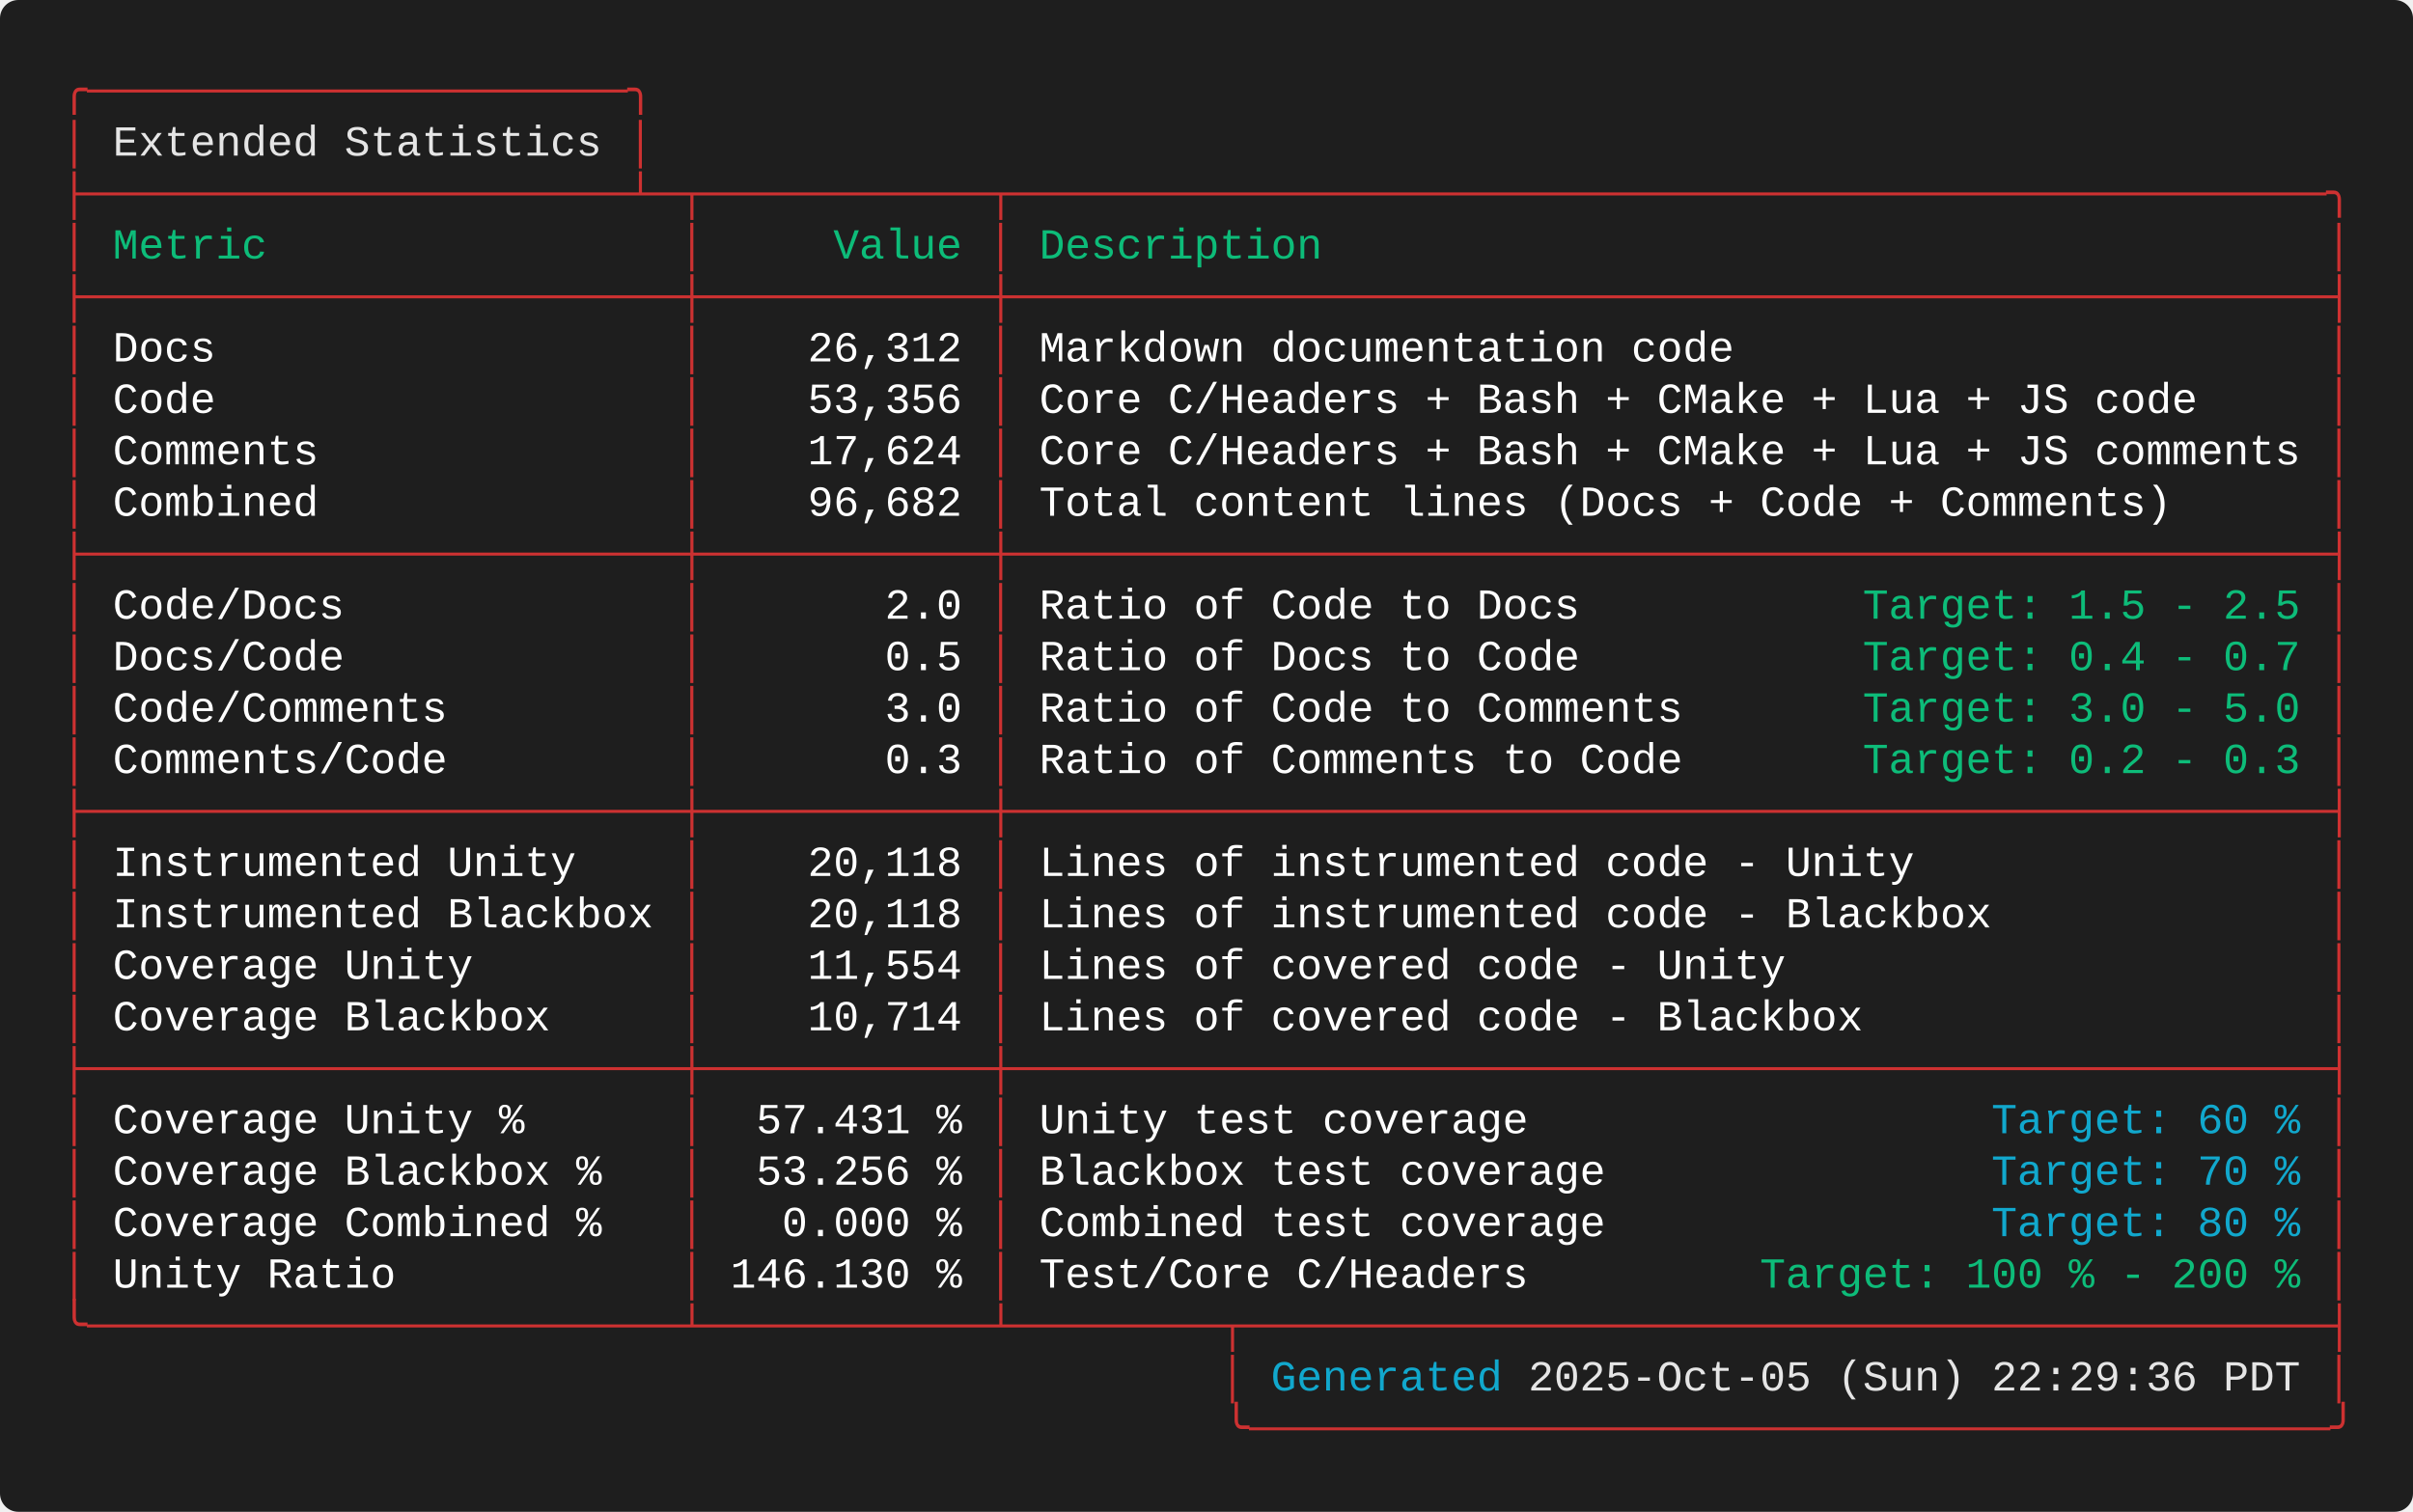
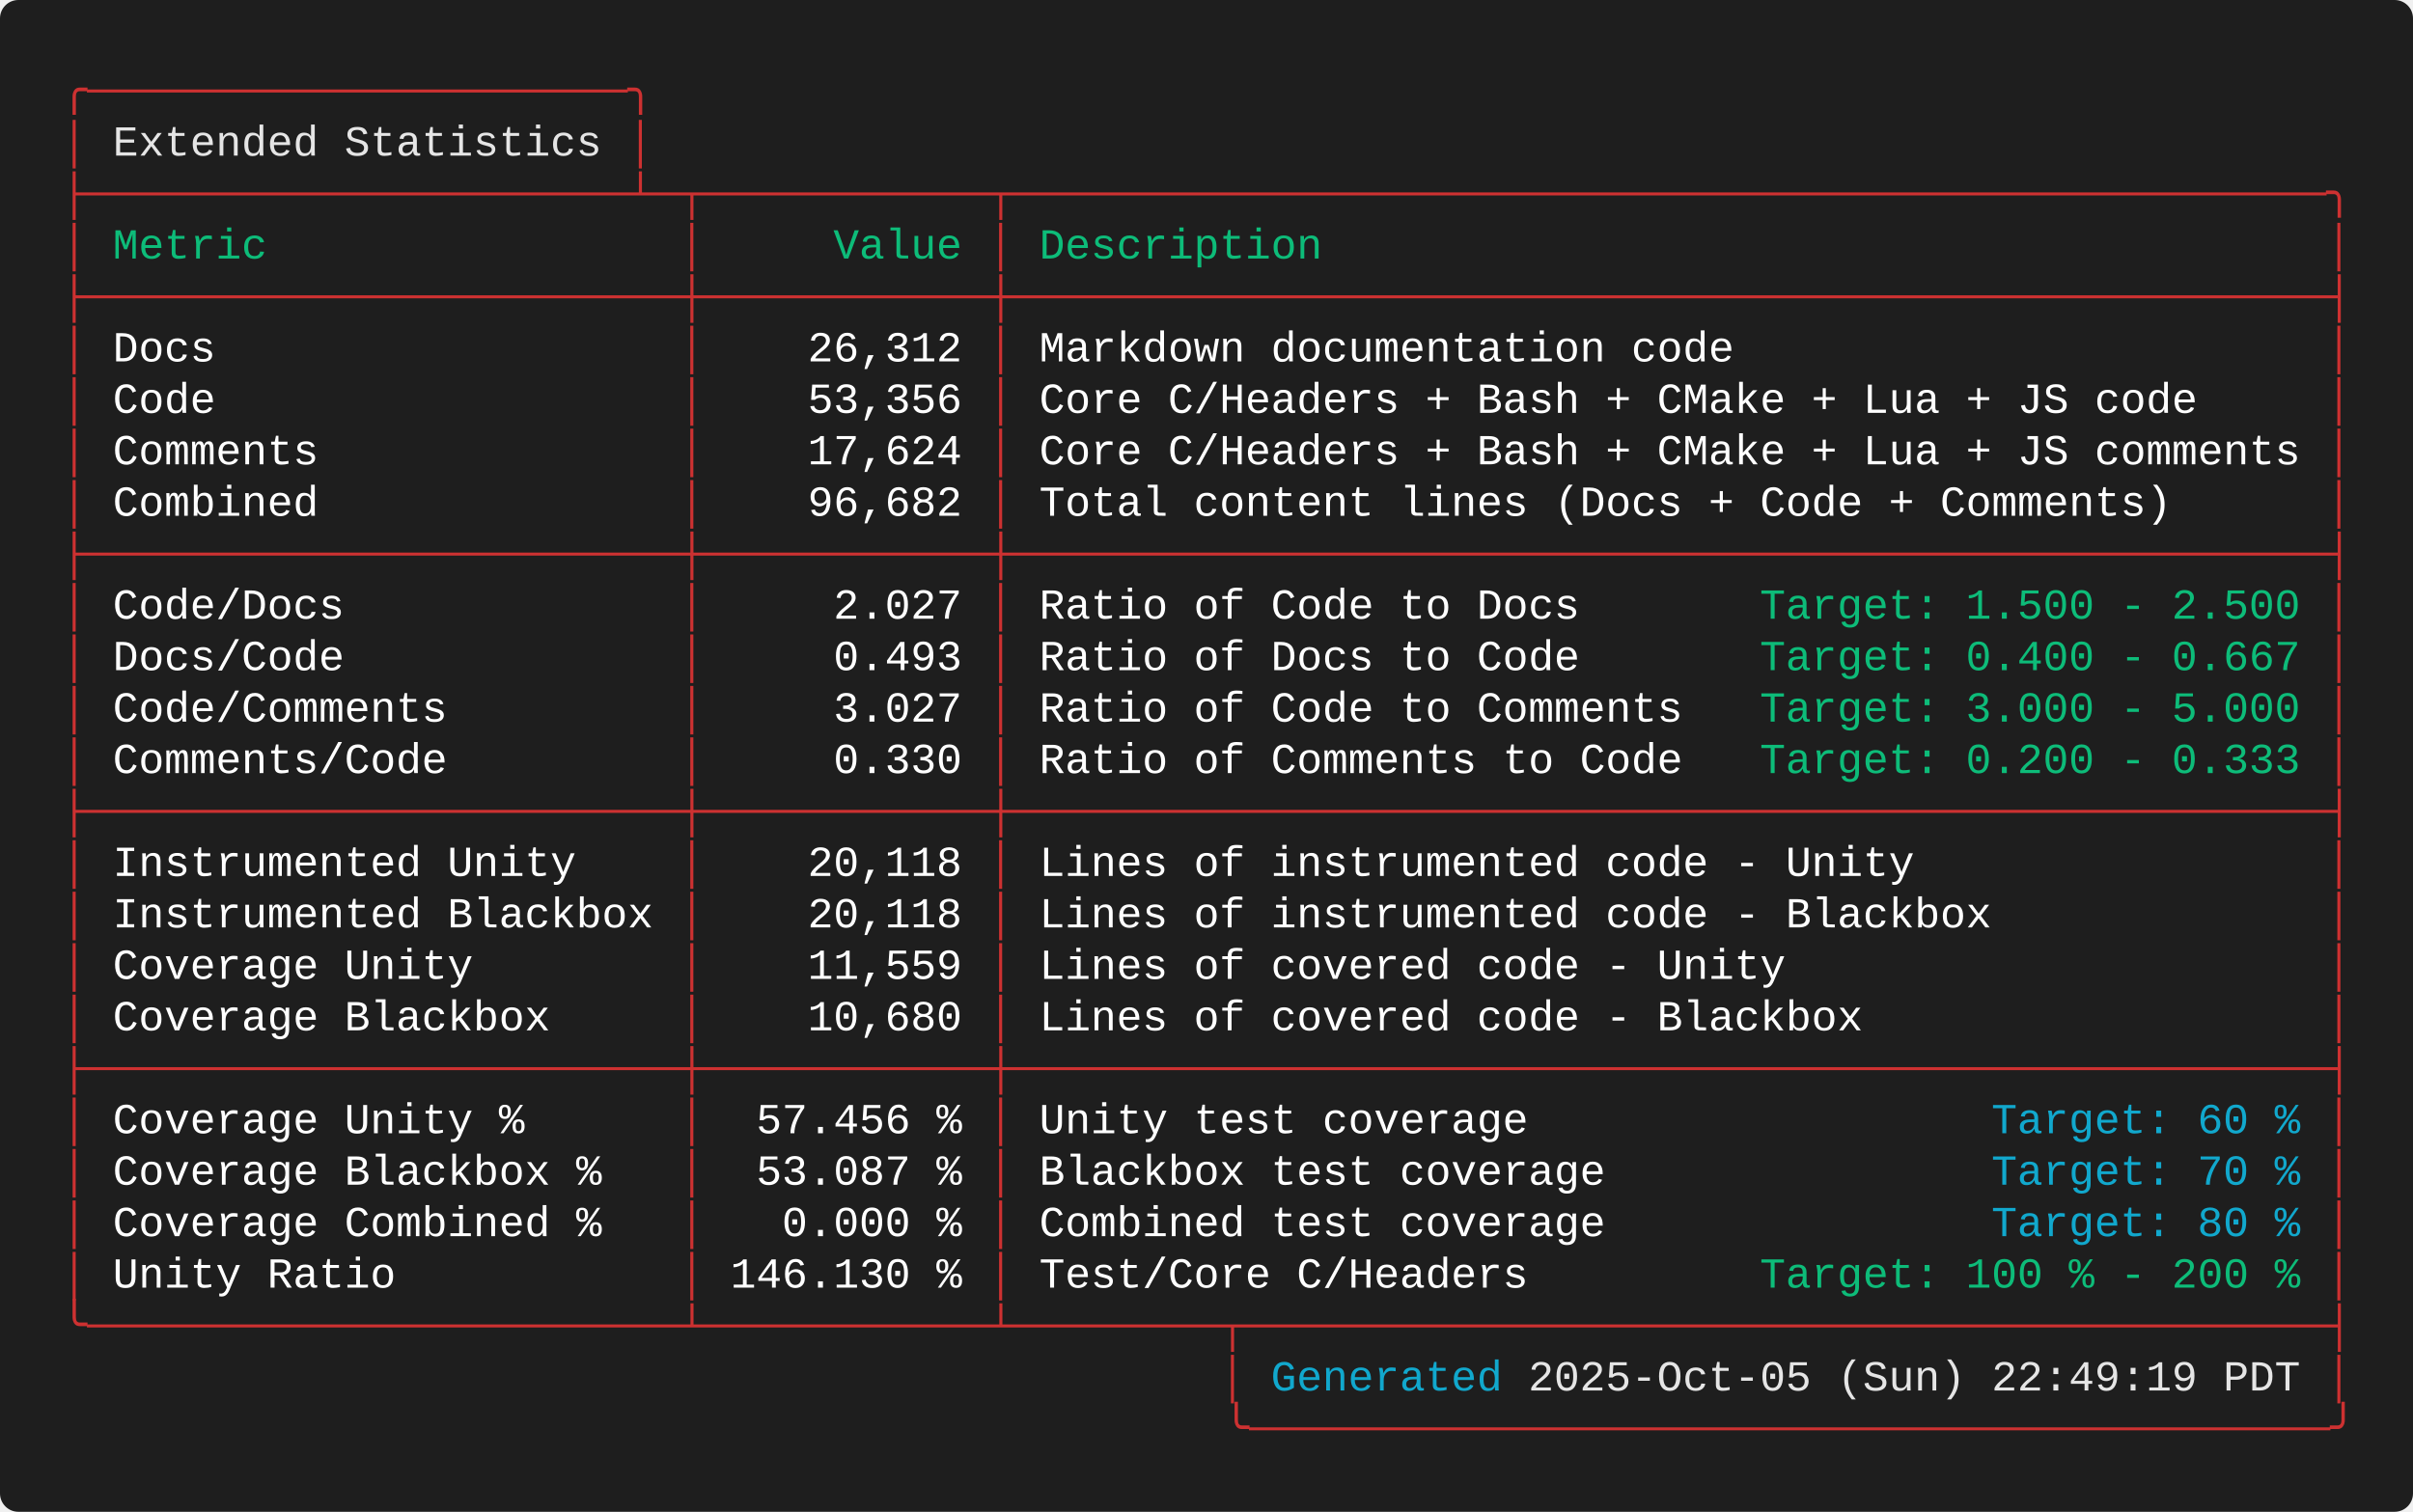
<svg xmlns="http://www.w3.org/2000/svg" width="787.60" height="493.60" viewBox="0 0 787.60 493.60">
  <defs>
    <style type="text/css">.terminal-text { font-family: 'Consolas', 'Consolas', 'Monaco', 'Courier New', monospace; }</style>
  </defs>
  <rect width="100%" height="100%" fill="#1e1e1e" rx="6" />
  <text x="20.00" y="34.00" font-size="14" class="terminal-text" xml:space="preserve" textLength="193.20" lengthAdjust="spacingAndGlyphs" fill="#cd3131">╭─────────────────────╮</text>
  <text x="20.00" y="50.80" font-size="14" class="terminal-text" xml:space="preserve" textLength="16.80" lengthAdjust="spacingAndGlyphs" fill="#cd3131">│ </text>
  <text x="36.80" y="50.80" font-size="14" class="terminal-text" xml:space="preserve" textLength="159.60" lengthAdjust="spacingAndGlyphs" fill="#e5e5e5">Extended Statistics</text>
  <text x="196.40" y="50.80" font-size="14" class="terminal-text" xml:space="preserve" textLength="8.40" lengthAdjust="spacingAndGlyphs" fill="#ffffff"> </text>
  <text x="204.80" y="50.80" font-size="14" class="terminal-text" xml:space="preserve" textLength="8.40" lengthAdjust="spacingAndGlyphs" fill="#cd3131">│</text>
  <text x="20.00" y="67.60" font-size="14" class="terminal-text" xml:space="preserve" textLength="747.60" lengthAdjust="spacingAndGlyphs" fill="#cd3131">├─────────────────────┴─┬───────────┬───────────────────────────────────────────────────╮</text>
  <text x="20.00" y="84.40" font-size="14" class="terminal-text" xml:space="preserve" textLength="8.40" lengthAdjust="spacingAndGlyphs" fill="#cd3131">│</text>
  <text x="28.40" y="84.40" font-size="14" class="terminal-text" xml:space="preserve" textLength="193.20" lengthAdjust="spacingAndGlyphs" fill="#0dbc79"> Metric                </text>
  <text x="221.60" y="84.40" font-size="14" class="terminal-text" xml:space="preserve" textLength="8.40" lengthAdjust="spacingAndGlyphs" fill="#cd3131">│</text>
  <text x="230.00" y="84.40" font-size="14" class="terminal-text" xml:space="preserve" textLength="92.40" lengthAdjust="spacingAndGlyphs" fill="#0dbc79">     Value </text>
  <text x="322.40" y="84.40" font-size="14" class="terminal-text" xml:space="preserve" textLength="8.40" lengthAdjust="spacingAndGlyphs" fill="#cd3131">│</text>
  <text x="330.80" y="84.40" font-size="14" class="terminal-text" xml:space="preserve" textLength="428.40" lengthAdjust="spacingAndGlyphs" fill="#0dbc79"> Description                                       </text>
  <text x="759.20" y="84.40" font-size="14" class="terminal-text" xml:space="preserve" textLength="8.40" lengthAdjust="spacingAndGlyphs" fill="#cd3131">│</text>
  <text x="20.00" y="101.20" font-size="14" class="terminal-text" xml:space="preserve" textLength="747.60" lengthAdjust="spacingAndGlyphs" fill="#cd3131">├───────────────────────┼───────────┼───────────────────────────────────────────────────┤</text>
  <text x="20.00" y="118.00" font-size="14" class="terminal-text" xml:space="preserve" textLength="8.40" lengthAdjust="spacingAndGlyphs" fill="#cd3131">│</text>
  <text x="28.40" y="118.00" font-size="14" class="terminal-text" xml:space="preserve" textLength="193.20" lengthAdjust="spacingAndGlyphs" fill="#ffffff"> Docs                  </text>
  <text x="221.60" y="118.00" font-size="14" class="terminal-text" xml:space="preserve" textLength="8.40" lengthAdjust="spacingAndGlyphs" fill="#cd3131">│</text>
  <text x="230.00" y="118.00" font-size="14" class="terminal-text" xml:space="preserve" textLength="92.40" lengthAdjust="spacingAndGlyphs" fill="#ffffff">    26,312 </text>
  <text x="322.40" y="118.00" font-size="14" class="terminal-text" xml:space="preserve" textLength="8.40" lengthAdjust="spacingAndGlyphs" fill="#cd3131">│</text>
  <text x="330.80" y="118.00" font-size="14" class="terminal-text" xml:space="preserve" textLength="428.40" lengthAdjust="spacingAndGlyphs" fill="#ffffff"> Markdown documentation code                       </text>
  <text x="759.20" y="118.00" font-size="14" class="terminal-text" xml:space="preserve" textLength="8.40" lengthAdjust="spacingAndGlyphs" fill="#cd3131">│</text>
  <text x="20.00" y="134.80" font-size="14" class="terminal-text" xml:space="preserve" textLength="8.40" lengthAdjust="spacingAndGlyphs" fill="#cd3131">│</text>
  <text x="28.40" y="134.80" font-size="14" class="terminal-text" xml:space="preserve" textLength="193.20" lengthAdjust="spacingAndGlyphs" fill="#ffffff"> Code                  </text>
  <text x="221.60" y="134.80" font-size="14" class="terminal-text" xml:space="preserve" textLength="8.40" lengthAdjust="spacingAndGlyphs" fill="#cd3131">│</text>
  <text x="230.00" y="134.80" font-size="14" class="terminal-text" xml:space="preserve" textLength="92.40" lengthAdjust="spacingAndGlyphs" fill="#ffffff">    53,356 </text>
  <text x="322.40" y="134.80" font-size="14" class="terminal-text" xml:space="preserve" textLength="8.40" lengthAdjust="spacingAndGlyphs" fill="#cd3131">│</text>
  <text x="330.80" y="134.80" font-size="14" class="terminal-text" xml:space="preserve" textLength="428.40" lengthAdjust="spacingAndGlyphs" fill="#ffffff"> Core C/Headers + Bash + CMake + Lua + JS code     </text>
  <text x="759.20" y="134.80" font-size="14" class="terminal-text" xml:space="preserve" textLength="8.40" lengthAdjust="spacingAndGlyphs" fill="#cd3131">│</text>
  <text x="20.00" y="151.60" font-size="14" class="terminal-text" xml:space="preserve" textLength="8.40" lengthAdjust="spacingAndGlyphs" fill="#cd3131">│</text>
  <text x="28.40" y="151.60" font-size="14" class="terminal-text" xml:space="preserve" textLength="193.20" lengthAdjust="spacingAndGlyphs" fill="#ffffff"> Comments              </text>
  <text x="221.60" y="151.60" font-size="14" class="terminal-text" xml:space="preserve" textLength="8.40" lengthAdjust="spacingAndGlyphs" fill="#cd3131">│</text>
  <text x="230.00" y="151.60" font-size="14" class="terminal-text" xml:space="preserve" textLength="92.40" lengthAdjust="spacingAndGlyphs" fill="#ffffff">    17,624 </text>
  <text x="322.40" y="151.60" font-size="14" class="terminal-text" xml:space="preserve" textLength="8.40" lengthAdjust="spacingAndGlyphs" fill="#cd3131">│</text>
  <text x="330.80" y="151.60" font-size="14" class="terminal-text" xml:space="preserve" textLength="428.40" lengthAdjust="spacingAndGlyphs" fill="#ffffff"> Core C/Headers + Bash + CMake + Lua + JS comments </text>
  <text x="759.20" y="151.60" font-size="14" class="terminal-text" xml:space="preserve" textLength="8.40" lengthAdjust="spacingAndGlyphs" fill="#cd3131">│</text>
  <text x="20.00" y="168.40" font-size="14" class="terminal-text" xml:space="preserve" textLength="8.40" lengthAdjust="spacingAndGlyphs" fill="#cd3131">│</text>
  <text x="28.40" y="168.40" font-size="14" class="terminal-text" xml:space="preserve" textLength="193.20" lengthAdjust="spacingAndGlyphs" fill="#ffffff"> Combined              </text>
  <text x="221.60" y="168.40" font-size="14" class="terminal-text" xml:space="preserve" textLength="8.40" lengthAdjust="spacingAndGlyphs" fill="#cd3131">│</text>
  <text x="230.00" y="168.40" font-size="14" class="terminal-text" xml:space="preserve" textLength="92.40" lengthAdjust="spacingAndGlyphs" fill="#ffffff">    96,682 </text>
  <text x="322.40" y="168.40" font-size="14" class="terminal-text" xml:space="preserve" textLength="8.40" lengthAdjust="spacingAndGlyphs" fill="#cd3131">│</text>
  <text x="330.80" y="168.40" font-size="14" class="terminal-text" xml:space="preserve" textLength="428.40" lengthAdjust="spacingAndGlyphs" fill="#ffffff"> Total content lines (Docs + Code + Comments)      </text>
  <text x="759.20" y="168.40" font-size="14" class="terminal-text" xml:space="preserve" textLength="8.40" lengthAdjust="spacingAndGlyphs" fill="#cd3131">│</text>
  <text x="20.00" y="185.20" font-size="14" class="terminal-text" xml:space="preserve" textLength="747.60" lengthAdjust="spacingAndGlyphs" fill="#cd3131">├───────────────────────┼───────────┼───────────────────────────────────────────────────┤</text>
  <text x="20.00" y="202.00" font-size="14" class="terminal-text" xml:space="preserve" textLength="8.40" lengthAdjust="spacingAndGlyphs" fill="#cd3131">│</text>
  <text x="28.40" y="202.00" font-size="14" class="terminal-text" xml:space="preserve" textLength="193.20" lengthAdjust="spacingAndGlyphs" fill="#ffffff"> Code/Docs             </text>
  <text x="221.60" y="202.00" font-size="14" class="terminal-text" xml:space="preserve" textLength="8.40" lengthAdjust="spacingAndGlyphs" fill="#cd3131">│</text>
-   <text x="230.00" y="202.00" font-size="14" class="terminal-text" xml:space="preserve" textLength="92.40" lengthAdjust="spacingAndGlyphs" fill="#ffffff">       2.0 </text>
+   <text x="230.00" y="202.00" font-size="14" class="terminal-text" xml:space="preserve" textLength="92.40" lengthAdjust="spacingAndGlyphs" fill="#ffffff">     2.027 </text>
  <text x="322.40" y="202.00" font-size="14" class="terminal-text" xml:space="preserve" textLength="8.40" lengthAdjust="spacingAndGlyphs" fill="#cd3131">│</text>
-   <text x="330.80" y="202.00" font-size="14" class="terminal-text" xml:space="preserve" textLength="277.20" lengthAdjust="spacingAndGlyphs" fill="#ffffff"> Ratio of Code to Docs           </text>
-   <text x="608.00" y="202.00" font-size="14" class="terminal-text" xml:space="preserve" textLength="142.80" lengthAdjust="spacingAndGlyphs" fill="#0dbc79">Target: 1.5 - 2.5</text>
+   <text x="330.80" y="202.00" font-size="14" class="terminal-text" xml:space="preserve" textLength="243.60" lengthAdjust="spacingAndGlyphs" fill="#ffffff"> Ratio of Code to Docs       </text>
+   <text x="574.40" y="202.00" font-size="14" class="terminal-text" xml:space="preserve" textLength="176.40" lengthAdjust="spacingAndGlyphs" fill="#0dbc79">Target: 1.500 - 2.500</text>
  <text x="750.80" y="202.00" font-size="14" class="terminal-text" xml:space="preserve" textLength="8.40" lengthAdjust="spacingAndGlyphs" fill="#ffffff"> </text>
  <text x="759.20" y="202.00" font-size="14" class="terminal-text" xml:space="preserve" textLength="8.40" lengthAdjust="spacingAndGlyphs" fill="#cd3131">│</text>
  <text x="20.00" y="218.80" font-size="14" class="terminal-text" xml:space="preserve" textLength="8.40" lengthAdjust="spacingAndGlyphs" fill="#cd3131">│</text>
  <text x="28.40" y="218.80" font-size="14" class="terminal-text" xml:space="preserve" textLength="193.20" lengthAdjust="spacingAndGlyphs" fill="#ffffff"> Docs/Code             </text>
  <text x="221.60" y="218.80" font-size="14" class="terminal-text" xml:space="preserve" textLength="8.40" lengthAdjust="spacingAndGlyphs" fill="#cd3131">│</text>
-   <text x="230.00" y="218.80" font-size="14" class="terminal-text" xml:space="preserve" textLength="92.40" lengthAdjust="spacingAndGlyphs" fill="#ffffff">       0.5 </text>
+   <text x="230.00" y="218.80" font-size="14" class="terminal-text" xml:space="preserve" textLength="92.40" lengthAdjust="spacingAndGlyphs" fill="#ffffff">     0.493 </text>
  <text x="322.40" y="218.80" font-size="14" class="terminal-text" xml:space="preserve" textLength="8.40" lengthAdjust="spacingAndGlyphs" fill="#cd3131">│</text>
-   <text x="330.80" y="218.80" font-size="14" class="terminal-text" xml:space="preserve" textLength="277.20" lengthAdjust="spacingAndGlyphs" fill="#ffffff"> Ratio of Docs to Code           </text>
-   <text x="608.00" y="218.80" font-size="14" class="terminal-text" xml:space="preserve" textLength="142.80" lengthAdjust="spacingAndGlyphs" fill="#0dbc79">Target: 0.4 - 0.7</text>
-   <text x="750.80" y="218.80" font-size="14" class="terminal-text" xml:space="preserve" textLength="8.40" lengthAdjust="spacingAndGlyphs" fill="#ffffff"> </text>
+   <text x="330.80" y="218.80" font-size="14" class="terminal-text" xml:space="preserve" textLength="243.60" lengthAdjust="spacingAndGlyphs" fill="#ffffff"> Ratio of Docs to Code       </text>
+   <text x="574.40" y="218.80" font-size="14" class="terminal-text" xml:space="preserve" textLength="184.80" lengthAdjust="spacingAndGlyphs" fill="#0dbc79">Target: 0.400 - 0.667 </text>
  <text x="759.20" y="218.80" font-size="14" class="terminal-text" xml:space="preserve" textLength="8.40" lengthAdjust="spacingAndGlyphs" fill="#cd3131">│</text>
  <text x="20.00" y="235.60" font-size="14" class="terminal-text" xml:space="preserve" textLength="8.40" lengthAdjust="spacingAndGlyphs" fill="#cd3131">│</text>
  <text x="28.40" y="235.60" font-size="14" class="terminal-text" xml:space="preserve" textLength="193.20" lengthAdjust="spacingAndGlyphs" fill="#ffffff"> Code/Comments         </text>
  <text x="221.60" y="235.60" font-size="14" class="terminal-text" xml:space="preserve" textLength="8.40" lengthAdjust="spacingAndGlyphs" fill="#cd3131">│</text>
-   <text x="230.00" y="235.60" font-size="14" class="terminal-text" xml:space="preserve" textLength="92.40" lengthAdjust="spacingAndGlyphs" fill="#ffffff">       3.0 </text>
+   <text x="230.00" y="235.60" font-size="14" class="terminal-text" xml:space="preserve" textLength="92.40" lengthAdjust="spacingAndGlyphs" fill="#ffffff">     3.027 </text>
  <text x="322.40" y="235.60" font-size="14" class="terminal-text" xml:space="preserve" textLength="8.40" lengthAdjust="spacingAndGlyphs" fill="#cd3131">│</text>
-   <text x="330.80" y="235.60" font-size="14" class="terminal-text" xml:space="preserve" textLength="277.20" lengthAdjust="spacingAndGlyphs" fill="#ffffff"> Ratio of Code to Comments       </text>
-   <text x="608.00" y="235.60" font-size="14" class="terminal-text" xml:space="preserve" textLength="142.80" lengthAdjust="spacingAndGlyphs" fill="#0dbc79">Target: 3.0 - 5.0</text>
+   <text x="330.80" y="235.60" font-size="14" class="terminal-text" xml:space="preserve" textLength="243.60" lengthAdjust="spacingAndGlyphs" fill="#ffffff"> Ratio of Code to Comments   </text>
+   <text x="574.40" y="235.60" font-size="14" class="terminal-text" xml:space="preserve" textLength="176.40" lengthAdjust="spacingAndGlyphs" fill="#0dbc79">Target: 3.000 - 5.000</text>
  <text x="750.80" y="235.60" font-size="14" class="terminal-text" xml:space="preserve" textLength="8.40" lengthAdjust="spacingAndGlyphs" fill="#ffffff"> </text>
  <text x="759.20" y="235.60" font-size="14" class="terminal-text" xml:space="preserve" textLength="8.40" lengthAdjust="spacingAndGlyphs" fill="#cd3131">│</text>
  <text x="20.00" y="252.40" font-size="14" class="terminal-text" xml:space="preserve" textLength="8.40" lengthAdjust="spacingAndGlyphs" fill="#cd3131">│</text>
  <text x="28.40" y="252.40" font-size="14" class="terminal-text" xml:space="preserve" textLength="193.20" lengthAdjust="spacingAndGlyphs" fill="#ffffff"> Comments/Code         </text>
  <text x="221.60" y="252.40" font-size="14" class="terminal-text" xml:space="preserve" textLength="8.40" lengthAdjust="spacingAndGlyphs" fill="#cd3131">│</text>
-   <text x="230.00" y="252.40" font-size="14" class="terminal-text" xml:space="preserve" textLength="92.40" lengthAdjust="spacingAndGlyphs" fill="#ffffff">       0.3 </text>
+   <text x="230.00" y="252.40" font-size="14" class="terminal-text" xml:space="preserve" textLength="92.40" lengthAdjust="spacingAndGlyphs" fill="#ffffff">     0.330 </text>
  <text x="322.40" y="252.40" font-size="14" class="terminal-text" xml:space="preserve" textLength="8.40" lengthAdjust="spacingAndGlyphs" fill="#cd3131">│</text>
-   <text x="330.80" y="252.40" font-size="14" class="terminal-text" xml:space="preserve" textLength="277.20" lengthAdjust="spacingAndGlyphs" fill="#ffffff"> Ratio of Comments to Code       </text>
-   <text x="608.00" y="252.40" font-size="14" class="terminal-text" xml:space="preserve" textLength="142.80" lengthAdjust="spacingAndGlyphs" fill="#0dbc79">Target: 0.2 - 0.3</text>
+   <text x="330.80" y="252.40" font-size="14" class="terminal-text" xml:space="preserve" textLength="243.60" lengthAdjust="spacingAndGlyphs" fill="#ffffff"> Ratio of Comments to Code   </text>
+   <text x="574.40" y="252.40" font-size="14" class="terminal-text" xml:space="preserve" textLength="176.40" lengthAdjust="spacingAndGlyphs" fill="#0dbc79">Target: 0.200 - 0.333</text>
  <text x="750.80" y="252.40" font-size="14" class="terminal-text" xml:space="preserve" textLength="8.40" lengthAdjust="spacingAndGlyphs" fill="#ffffff"> </text>
  <text x="759.20" y="252.40" font-size="14" class="terminal-text" xml:space="preserve" textLength="8.40" lengthAdjust="spacingAndGlyphs" fill="#cd3131">│</text>
  <text x="20.00" y="269.20" font-size="14" class="terminal-text" xml:space="preserve" textLength="747.60" lengthAdjust="spacingAndGlyphs" fill="#cd3131">├───────────────────────┼───────────┼───────────────────────────────────────────────────┤</text>
  <text x="20.00" y="286.00" font-size="14" class="terminal-text" xml:space="preserve" textLength="8.40" lengthAdjust="spacingAndGlyphs" fill="#cd3131">│</text>
  <text x="28.40" y="286.00" font-size="14" class="terminal-text" xml:space="preserve" textLength="193.20" lengthAdjust="spacingAndGlyphs" fill="#ffffff"> Instrumented Unity    </text>
  <text x="221.60" y="286.00" font-size="14" class="terminal-text" xml:space="preserve" textLength="8.40" lengthAdjust="spacingAndGlyphs" fill="#cd3131">│</text>
  <text x="230.00" y="286.00" font-size="14" class="terminal-text" xml:space="preserve" textLength="92.40" lengthAdjust="spacingAndGlyphs" fill="#ffffff">    20,118 </text>
  <text x="322.40" y="286.00" font-size="14" class="terminal-text" xml:space="preserve" textLength="8.40" lengthAdjust="spacingAndGlyphs" fill="#cd3131">│</text>
  <text x="330.80" y="286.00" font-size="14" class="terminal-text" xml:space="preserve" textLength="428.40" lengthAdjust="spacingAndGlyphs" fill="#ffffff"> Lines of instrumented code - Unity                </text>
  <text x="759.20" y="286.00" font-size="14" class="terminal-text" xml:space="preserve" textLength="8.40" lengthAdjust="spacingAndGlyphs" fill="#cd3131">│</text>
  <text x="20.00" y="302.80" font-size="14" class="terminal-text" xml:space="preserve" textLength="8.40" lengthAdjust="spacingAndGlyphs" fill="#cd3131">│</text>
  <text x="28.40" y="302.80" font-size="14" class="terminal-text" xml:space="preserve" textLength="193.20" lengthAdjust="spacingAndGlyphs" fill="#ffffff"> Instrumented Blackbox </text>
  <text x="221.60" y="302.80" font-size="14" class="terminal-text" xml:space="preserve" textLength="8.40" lengthAdjust="spacingAndGlyphs" fill="#cd3131">│</text>
  <text x="230.00" y="302.80" font-size="14" class="terminal-text" xml:space="preserve" textLength="92.40" lengthAdjust="spacingAndGlyphs" fill="#ffffff">    20,118 </text>
  <text x="322.40" y="302.80" font-size="14" class="terminal-text" xml:space="preserve" textLength="8.40" lengthAdjust="spacingAndGlyphs" fill="#cd3131">│</text>
  <text x="330.80" y="302.80" font-size="14" class="terminal-text" xml:space="preserve" textLength="428.40" lengthAdjust="spacingAndGlyphs" fill="#ffffff"> Lines of instrumented code - Blackbox             </text>
  <text x="759.20" y="302.80" font-size="14" class="terminal-text" xml:space="preserve" textLength="8.40" lengthAdjust="spacingAndGlyphs" fill="#cd3131">│</text>
  <text x="20.00" y="319.60" font-size="14" class="terminal-text" xml:space="preserve" textLength="8.40" lengthAdjust="spacingAndGlyphs" fill="#cd3131">│</text>
  <text x="28.40" y="319.60" font-size="14" class="terminal-text" xml:space="preserve" textLength="193.20" lengthAdjust="spacingAndGlyphs" fill="#ffffff"> Coverage Unity        </text>
  <text x="221.60" y="319.60" font-size="14" class="terminal-text" xml:space="preserve" textLength="8.40" lengthAdjust="spacingAndGlyphs" fill="#cd3131">│</text>
-   <text x="230.00" y="319.60" font-size="14" class="terminal-text" xml:space="preserve" textLength="92.40" lengthAdjust="spacingAndGlyphs" fill="#ffffff">    11,554 </text>
+   <text x="230.00" y="319.60" font-size="14" class="terminal-text" xml:space="preserve" textLength="92.40" lengthAdjust="spacingAndGlyphs" fill="#ffffff">    11,559 </text>
  <text x="322.40" y="319.60" font-size="14" class="terminal-text" xml:space="preserve" textLength="8.40" lengthAdjust="spacingAndGlyphs" fill="#cd3131">│</text>
  <text x="330.80" y="319.60" font-size="14" class="terminal-text" xml:space="preserve" textLength="428.40" lengthAdjust="spacingAndGlyphs" fill="#ffffff"> Lines of covered code - Unity                     </text>
  <text x="759.20" y="319.60" font-size="14" class="terminal-text" xml:space="preserve" textLength="8.40" lengthAdjust="spacingAndGlyphs" fill="#cd3131">│</text>
  <text x="20.00" y="336.40" font-size="14" class="terminal-text" xml:space="preserve" textLength="8.40" lengthAdjust="spacingAndGlyphs" fill="#cd3131">│</text>
  <text x="28.40" y="336.40" font-size="14" class="terminal-text" xml:space="preserve" textLength="193.20" lengthAdjust="spacingAndGlyphs" fill="#ffffff"> Coverage Blackbox     </text>
  <text x="221.60" y="336.40" font-size="14" class="terminal-text" xml:space="preserve" textLength="8.40" lengthAdjust="spacingAndGlyphs" fill="#cd3131">│</text>
-   <text x="230.00" y="336.40" font-size="14" class="terminal-text" xml:space="preserve" textLength="92.40" lengthAdjust="spacingAndGlyphs" fill="#ffffff">    10,714 </text>
+   <text x="230.00" y="336.40" font-size="14" class="terminal-text" xml:space="preserve" textLength="92.40" lengthAdjust="spacingAndGlyphs" fill="#ffffff">    10,680 </text>
  <text x="322.40" y="336.40" font-size="14" class="terminal-text" xml:space="preserve" textLength="8.40" lengthAdjust="spacingAndGlyphs" fill="#cd3131">│</text>
  <text x="330.80" y="336.40" font-size="14" class="terminal-text" xml:space="preserve" textLength="428.40" lengthAdjust="spacingAndGlyphs" fill="#ffffff"> Lines of covered code - Blackbox                  </text>
  <text x="759.20" y="336.40" font-size="14" class="terminal-text" xml:space="preserve" textLength="8.40" lengthAdjust="spacingAndGlyphs" fill="#cd3131">│</text>
  <text x="20.00" y="353.20" font-size="14" class="terminal-text" xml:space="preserve" textLength="747.60" lengthAdjust="spacingAndGlyphs" fill="#cd3131">├───────────────────────┼───────────┼───────────────────────────────────────────────────┤</text>
  <text x="20.00" y="370.00" font-size="14" class="terminal-text" xml:space="preserve" textLength="8.40" lengthAdjust="spacingAndGlyphs" fill="#cd3131">│</text>
  <text x="28.40" y="370.00" font-size="14" class="terminal-text" xml:space="preserve" textLength="193.20" lengthAdjust="spacingAndGlyphs" fill="#ffffff"> Coverage Unity %      </text>
  <text x="221.60" y="370.00" font-size="14" class="terminal-text" xml:space="preserve" textLength="8.40" lengthAdjust="spacingAndGlyphs" fill="#cd3131">│</text>
-   <text x="230.00" y="370.00" font-size="14" class="terminal-text" xml:space="preserve" textLength="92.40" lengthAdjust="spacingAndGlyphs" fill="#ffffff">  57.431 % </text>
+   <text x="230.00" y="370.00" font-size="14" class="terminal-text" xml:space="preserve" textLength="92.40" lengthAdjust="spacingAndGlyphs" fill="#ffffff">  57.456 % </text>
  <text x="322.40" y="370.00" font-size="14" class="terminal-text" xml:space="preserve" textLength="8.40" lengthAdjust="spacingAndGlyphs" fill="#cd3131">│</text>
  <text x="330.80" y="370.00" font-size="14" class="terminal-text" xml:space="preserve" textLength="319.20" lengthAdjust="spacingAndGlyphs" fill="#ffffff"> Unity test coverage                  </text>
  <text x="650.00" y="370.00" font-size="14" class="terminal-text" xml:space="preserve" textLength="100.80" lengthAdjust="spacingAndGlyphs" fill="#11a8cd">Target: 60 %</text>
  <text x="750.80" y="370.00" font-size="14" class="terminal-text" xml:space="preserve" textLength="8.40" lengthAdjust="spacingAndGlyphs" fill="#ffffff"> </text>
  <text x="759.20" y="370.00" font-size="14" class="terminal-text" xml:space="preserve" textLength="8.40" lengthAdjust="spacingAndGlyphs" fill="#cd3131">│</text>
  <text x="20.00" y="386.80" font-size="14" class="terminal-text" xml:space="preserve" textLength="8.40" lengthAdjust="spacingAndGlyphs" fill="#cd3131">│</text>
  <text x="28.40" y="386.80" font-size="14" class="terminal-text" xml:space="preserve" textLength="193.20" lengthAdjust="spacingAndGlyphs" fill="#ffffff"> Coverage Blackbox %   </text>
  <text x="221.60" y="386.80" font-size="14" class="terminal-text" xml:space="preserve" textLength="8.40" lengthAdjust="spacingAndGlyphs" fill="#cd3131">│</text>
-   <text x="230.00" y="386.80" font-size="14" class="terminal-text" xml:space="preserve" textLength="92.40" lengthAdjust="spacingAndGlyphs" fill="#ffffff">  53.256 % </text>
+   <text x="230.00" y="386.80" font-size="14" class="terminal-text" xml:space="preserve" textLength="92.40" lengthAdjust="spacingAndGlyphs" fill="#ffffff">  53.087 % </text>
  <text x="322.40" y="386.80" font-size="14" class="terminal-text" xml:space="preserve" textLength="8.40" lengthAdjust="spacingAndGlyphs" fill="#cd3131">│</text>
  <text x="330.80" y="386.80" font-size="14" class="terminal-text" xml:space="preserve" textLength="319.20" lengthAdjust="spacingAndGlyphs" fill="#ffffff"> Blackbox test coverage               </text>
  <text x="650.00" y="386.80" font-size="14" class="terminal-text" xml:space="preserve" textLength="100.80" lengthAdjust="spacingAndGlyphs" fill="#11a8cd">Target: 70 %</text>
  <text x="750.80" y="386.80" font-size="14" class="terminal-text" xml:space="preserve" textLength="8.40" lengthAdjust="spacingAndGlyphs" fill="#ffffff"> </text>
  <text x="759.20" y="386.80" font-size="14" class="terminal-text" xml:space="preserve" textLength="8.40" lengthAdjust="spacingAndGlyphs" fill="#cd3131">│</text>
  <text x="20.00" y="403.60" font-size="14" class="terminal-text" xml:space="preserve" textLength="8.40" lengthAdjust="spacingAndGlyphs" fill="#cd3131">│</text>
  <text x="28.40" y="403.60" font-size="14" class="terminal-text" xml:space="preserve" textLength="193.20" lengthAdjust="spacingAndGlyphs" fill="#ffffff"> Coverage Combined %   </text>
  <text x="221.60" y="403.60" font-size="14" class="terminal-text" xml:space="preserve" textLength="8.40" lengthAdjust="spacingAndGlyphs" fill="#cd3131">│</text>
  <text x="230.00" y="403.60" font-size="14" class="terminal-text" xml:space="preserve" textLength="92.40" lengthAdjust="spacingAndGlyphs" fill="#ffffff">   0.000 % </text>
  <text x="322.40" y="403.60" font-size="14" class="terminal-text" xml:space="preserve" textLength="8.40" lengthAdjust="spacingAndGlyphs" fill="#cd3131">│</text>
  <text x="330.80" y="403.60" font-size="14" class="terminal-text" xml:space="preserve" textLength="319.20" lengthAdjust="spacingAndGlyphs" fill="#ffffff"> Combined test coverage               </text>
  <text x="650.00" y="403.60" font-size="14" class="terminal-text" xml:space="preserve" textLength="100.80" lengthAdjust="spacingAndGlyphs" fill="#11a8cd">Target: 80 %</text>
  <text x="750.80" y="403.60" font-size="14" class="terminal-text" xml:space="preserve" textLength="8.40" lengthAdjust="spacingAndGlyphs" fill="#ffffff"> </text>
  <text x="759.20" y="403.60" font-size="14" class="terminal-text" xml:space="preserve" textLength="8.40" lengthAdjust="spacingAndGlyphs" fill="#cd3131">│</text>
  <text x="20.00" y="420.40" font-size="14" class="terminal-text" xml:space="preserve" textLength="8.40" lengthAdjust="spacingAndGlyphs" fill="#cd3131">│</text>
  <text x="28.40" y="420.40" font-size="14" class="terminal-text" xml:space="preserve" textLength="193.20" lengthAdjust="spacingAndGlyphs" fill="#ffffff"> Unity Ratio           </text>
  <text x="221.60" y="420.40" font-size="14" class="terminal-text" xml:space="preserve" textLength="8.40" lengthAdjust="spacingAndGlyphs" fill="#cd3131">│</text>
  <text x="230.00" y="420.40" font-size="14" class="terminal-text" xml:space="preserve" textLength="92.40" lengthAdjust="spacingAndGlyphs" fill="#ffffff"> 146.130 % </text>
  <text x="322.40" y="420.40" font-size="14" class="terminal-text" xml:space="preserve" textLength="8.40" lengthAdjust="spacingAndGlyphs" fill="#cd3131">│</text>
  <text x="330.80" y="420.40" font-size="14" class="terminal-text" xml:space="preserve" textLength="243.60" lengthAdjust="spacingAndGlyphs" fill="#ffffff"> Test/Core C/Headers         </text>
  <text x="574.40" y="420.40" font-size="14" class="terminal-text" xml:space="preserve" textLength="176.40" lengthAdjust="spacingAndGlyphs" fill="#0dbc79">Target: 100 % - 200 %</text>
  <text x="750.80" y="420.40" font-size="14" class="terminal-text" xml:space="preserve" textLength="8.40" lengthAdjust="spacingAndGlyphs" fill="#ffffff"> </text>
  <text x="759.20" y="420.40" font-size="14" class="terminal-text" xml:space="preserve" textLength="8.40" lengthAdjust="spacingAndGlyphs" fill="#cd3131">│</text>
  <text x="20.00" y="437.20" font-size="14" class="terminal-text" xml:space="preserve" textLength="747.60" lengthAdjust="spacingAndGlyphs" fill="#cd3131">╰───────────────────────┴───────────┴────────┬──────────────────────────────────────────┤</text>
  <text x="20.00" y="454.00" font-size="14" class="terminal-text" xml:space="preserve" textLength="394.80" lengthAdjust="spacingAndGlyphs" fill="#cd3131">                                             │ </text>
  <text x="414.80" y="454.00" font-size="14" class="terminal-text" xml:space="preserve" textLength="75.60" lengthAdjust="spacingAndGlyphs" fill="#11a8cd">Generated</text>
-   <text x="490.40" y="454.00" font-size="14" class="terminal-text" xml:space="preserve" textLength="260.40" lengthAdjust="spacingAndGlyphs" fill="#e5e5e5"> 2025-Oct-05 (Sun) 22:29:36 PDT</text>
+   <text x="490.40" y="454.00" font-size="14" class="terminal-text" xml:space="preserve" textLength="260.40" lengthAdjust="spacingAndGlyphs" fill="#e5e5e5"> 2025-Oct-05 (Sun) 22:49:19 PDT</text>
  <text x="750.80" y="454.00" font-size="14" class="terminal-text" xml:space="preserve" textLength="8.40" lengthAdjust="spacingAndGlyphs" fill="#ffffff"> </text>
  <text x="759.20" y="454.00" font-size="14" class="terminal-text" xml:space="preserve" textLength="8.40" lengthAdjust="spacingAndGlyphs" fill="#cd3131">│</text>
  <text x="20.00" y="470.80" font-size="14" class="terminal-text" xml:space="preserve" textLength="747.60" lengthAdjust="spacingAndGlyphs" fill="#cd3131">                                             ╰──────────────────────────────────────────╯</text>
</svg>
